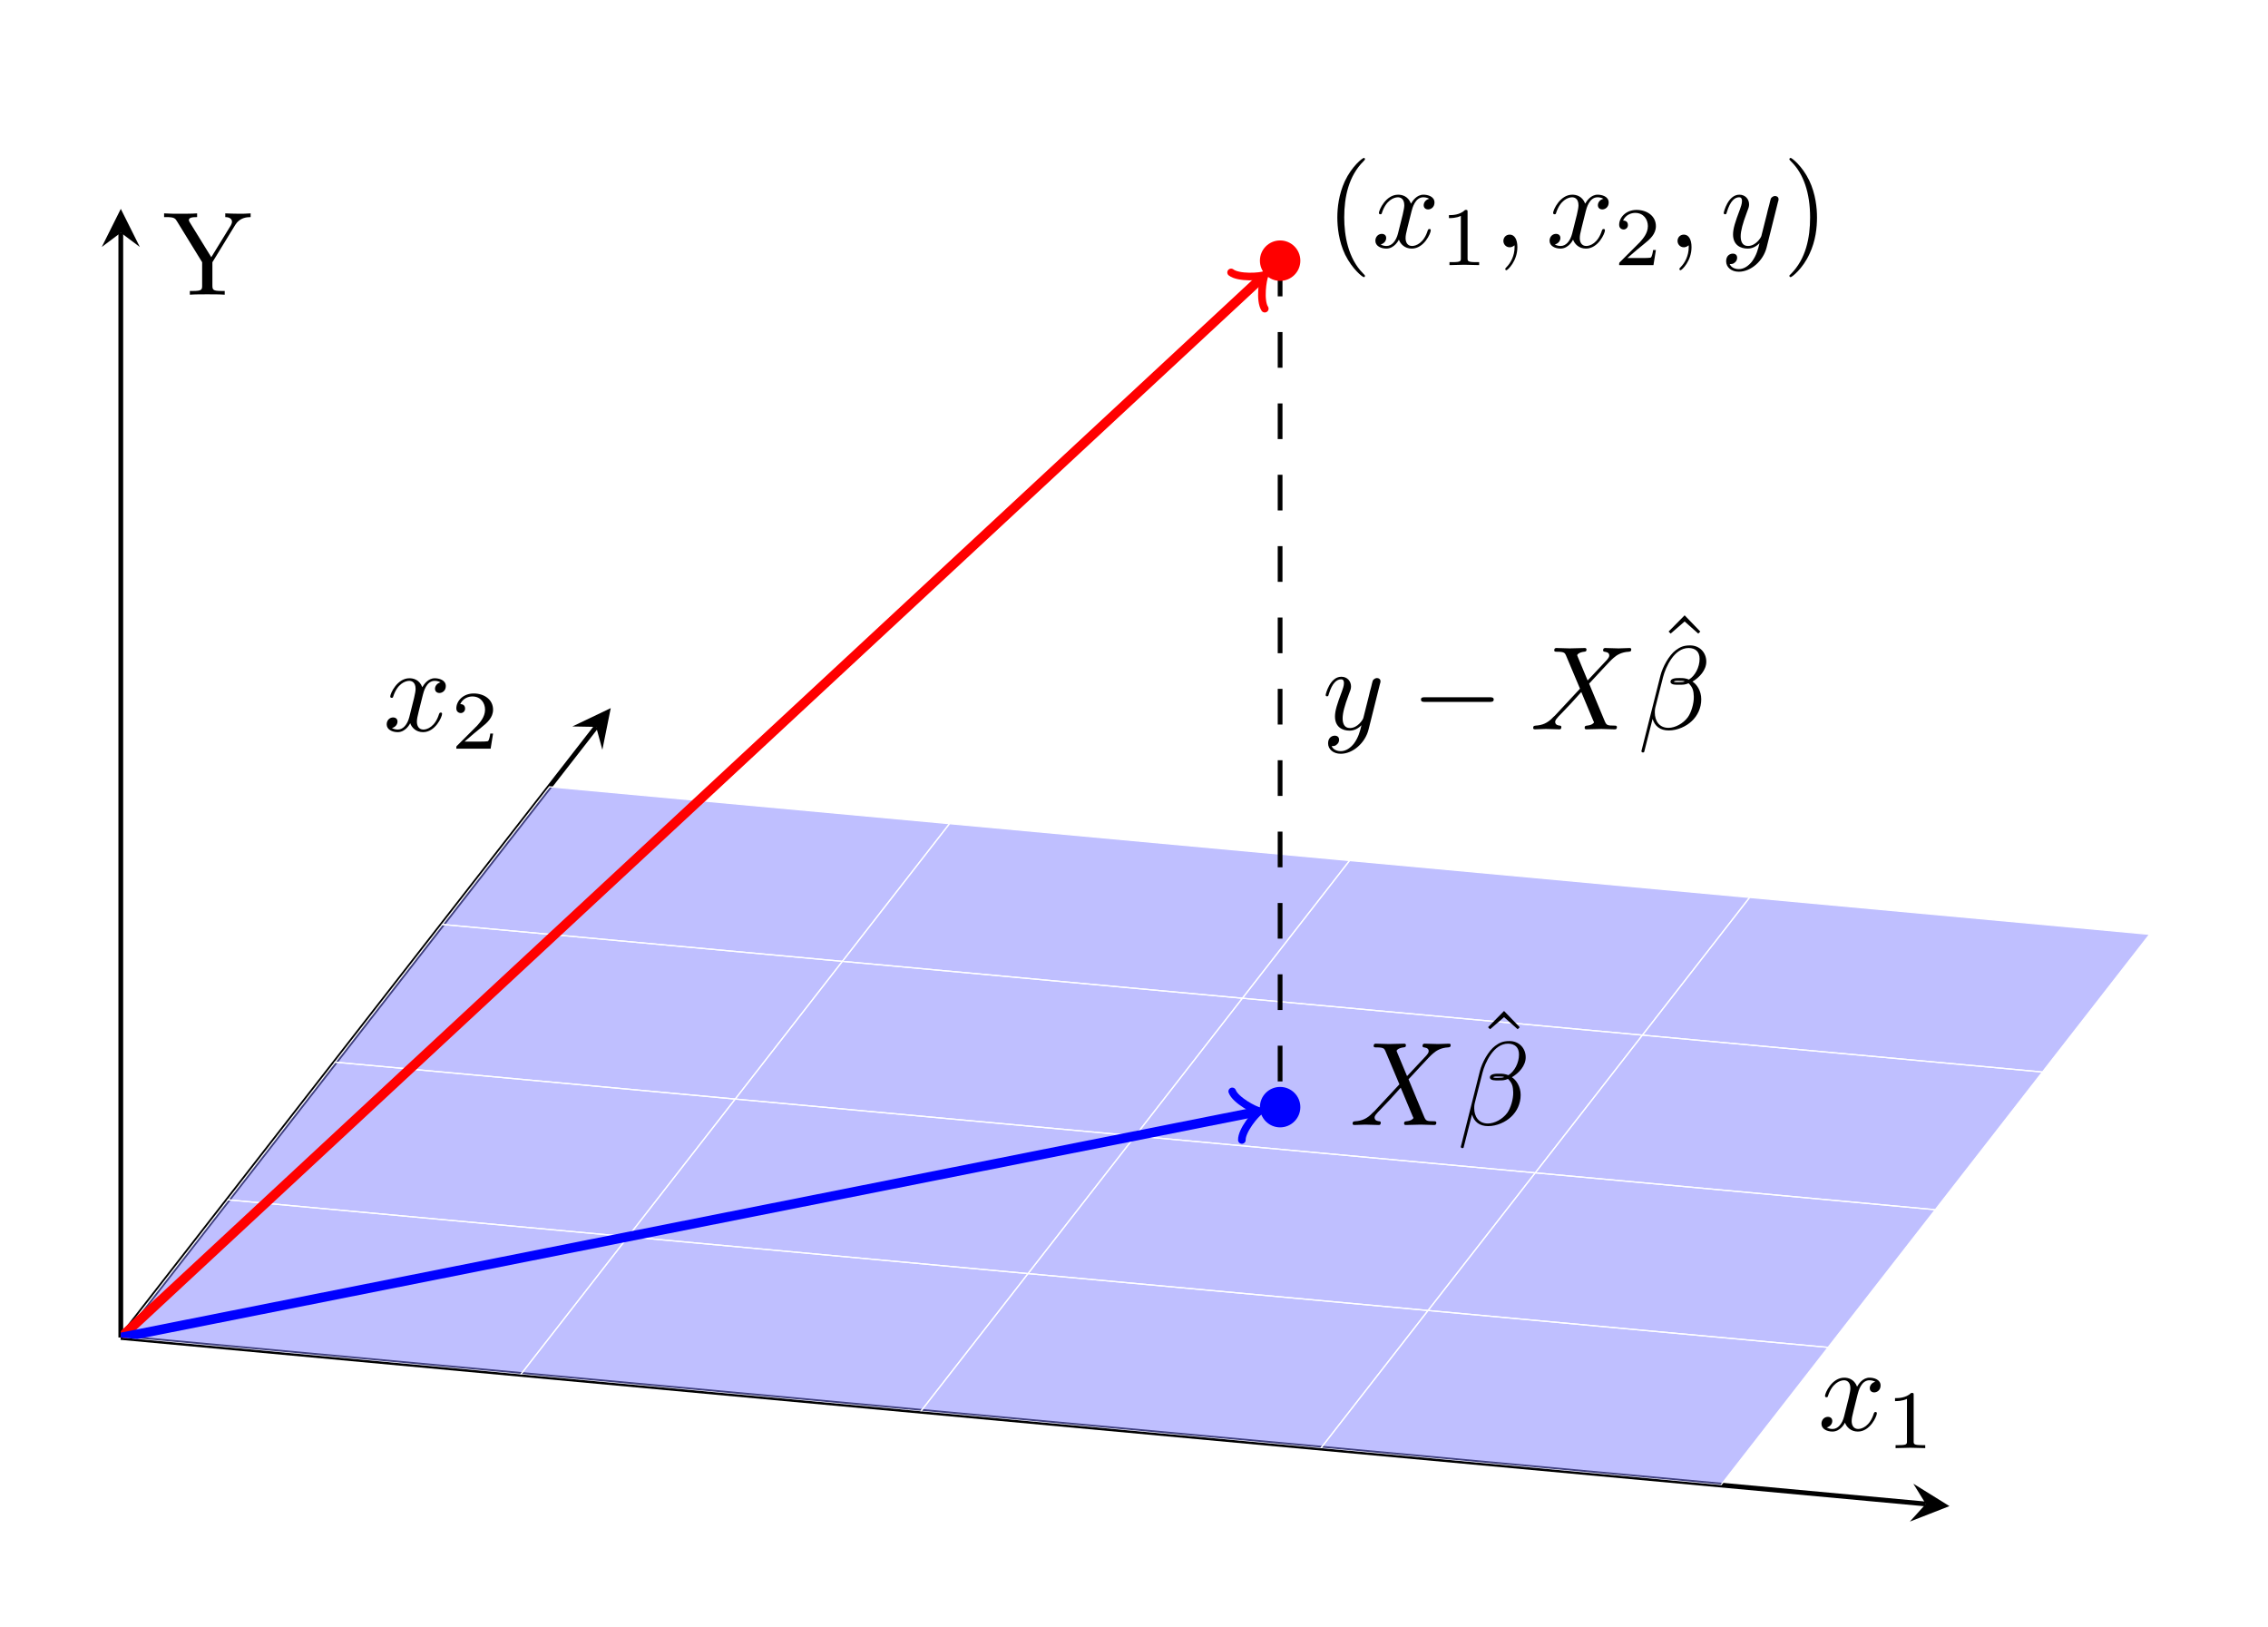
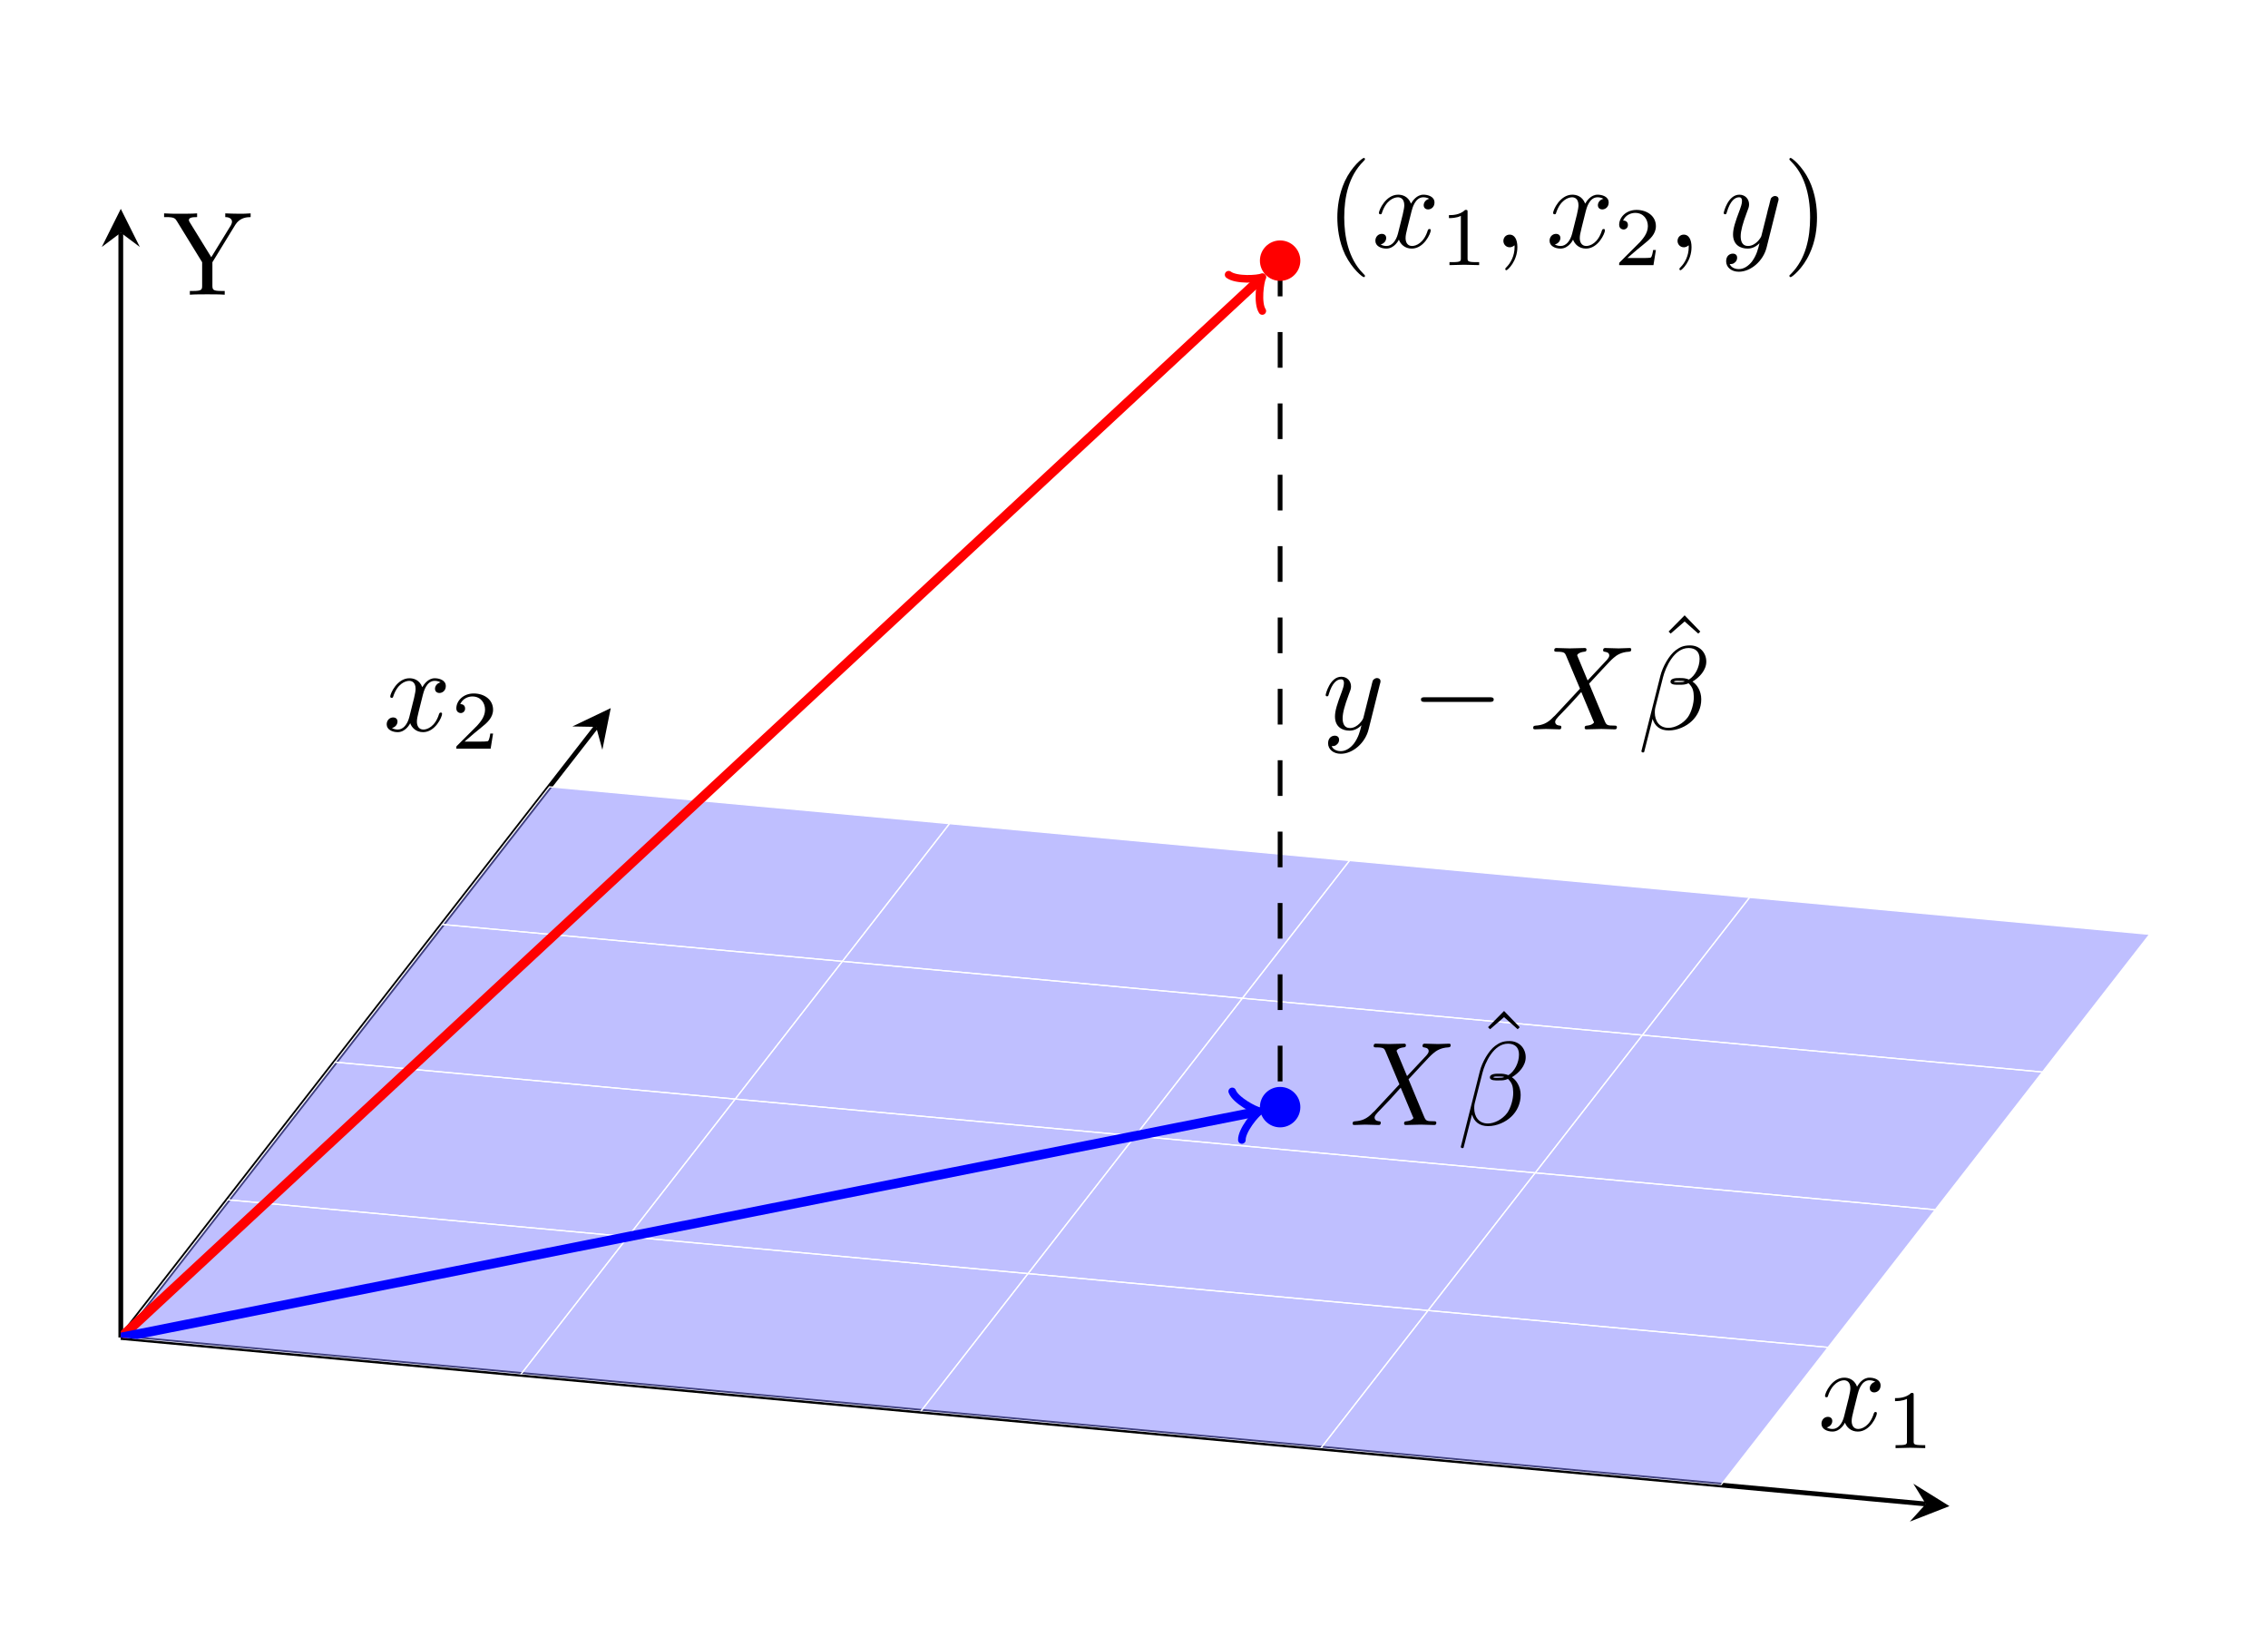
<svg xmlns="http://www.w3.org/2000/svg" xmlns:xlink="http://www.w3.org/1999/xlink" width="190.025pt" height="136.282pt" viewBox="0 0 190.025 136.282" version="1.1">
  <defs>
    <g>
      <symbol overflow="visible" id="glyph0-0">
        <path style="stroke:none;" d="" />
      </symbol>
      <symbol overflow="visible" id="glyph0-1">
        <path style="stroke:none;" d="M 4.844 -3.797 C 4.891 -3.938 4.891 -3.953 4.891 -4.031 C 4.891 -4.203 4.75 -4.297 4.594 -4.297 C 4.5 -4.297 4.344 -4.234 4.25 -4.094 C 4.234 -4.031 4.141 -3.734 4.109 -3.547 C 4.031 -3.297 3.969 -3.016 3.906 -2.75 L 3.453 -0.953 C 3.422 -0.812 2.984 -0.109 2.328 -0.109 C 1.828 -0.109 1.719 -0.547 1.719 -0.922 C 1.719 -1.375 1.891 -2 2.219 -2.875 C 2.375 -3.281 2.422 -3.391 2.422 -3.594 C 2.422 -4.031 2.109 -4.406 1.609 -4.406 C 0.656 -4.406 0.297 -2.953 0.297 -2.875 C 0.297 -2.766 0.391 -2.766 0.406 -2.766 C 0.516 -2.766 0.516 -2.797 0.562 -2.953 C 0.844 -3.891 1.234 -4.188 1.578 -4.188 C 1.656 -4.188 1.828 -4.188 1.828 -3.875 C 1.828 -3.625 1.719 -3.359 1.656 -3.172 C 1.25 -2.109 1.078 -1.547 1.078 -1.078 C 1.078 -0.188 1.703 0.109 2.297 0.109 C 2.688 0.109 3.016 -0.062 3.297 -0.344 C 3.172 0.172 3.047 0.672 2.656 1.203 C 2.391 1.531 2.016 1.828 1.562 1.828 C 1.422 1.828 0.969 1.797 0.797 1.406 C 0.953 1.406 1.094 1.406 1.219 1.281 C 1.328 1.203 1.422 1.062 1.422 0.875 C 1.422 0.562 1.156 0.531 1.062 0.531 C 0.828 0.531 0.5 0.688 0.5 1.172 C 0.5 1.672 0.938 2.047 1.562 2.047 C 2.578 2.047 3.609 1.141 3.891 0.016 Z M 4.844 -3.797 " />
      </symbol>
      <symbol overflow="visible" id="glyph0-2">
        <path style="stroke:none;" d="M 4.828 -4.094 L 4 -6.078 C 3.969 -6.156 3.953 -6.203 3.953 -6.203 C 3.953 -6.266 4.109 -6.453 4.531 -6.5 C 4.641 -6.516 4.734 -6.516 4.734 -6.688 C 4.734 -6.812 4.609 -6.812 4.578 -6.812 C 4.172 -6.812 3.75 -6.781 3.328 -6.781 C 3.078 -6.781 2.469 -6.812 2.219 -6.812 C 2.156 -6.812 2.031 -6.812 2.031 -6.609 C 2.031 -6.5 2.141 -6.5 2.266 -6.5 C 2.859 -6.5 2.922 -6.406 3.016 -6.188 L 4.188 -3.406 L 2.078 -1.141 L 1.953 -1.031 C 1.469 -0.5 1 -0.344 0.484 -0.312 C 0.359 -0.297 0.266 -0.297 0.266 -0.109 C 0.266 -0.094 0.266 0 0.406 0 C 0.703 0 1.031 -0.031 1.328 -0.031 C 1.703 -0.031 2.094 0 2.453 0 C 2.516 0 2.625 0 2.625 -0.203 C 2.625 -0.297 2.531 -0.312 2.516 -0.312 C 2.422 -0.312 2.109 -0.344 2.109 -0.625 C 2.109 -0.781 2.266 -0.938 2.375 -1.062 L 3.406 -2.141 L 4.297 -3.125 L 5.297 -0.734 C 5.344 -0.625 5.359 -0.625 5.359 -0.594 C 5.359 -0.516 5.156 -0.344 4.781 -0.312 C 4.672 -0.297 4.578 -0.297 4.578 -0.125 C 4.578 0 4.688 0 4.719 0 C 5 0 5.703 -0.031 5.984 -0.031 C 6.234 -0.031 6.844 0 7.094 0 C 7.156 0 7.281 0 7.281 -0.188 C 7.281 -0.312 7.172 -0.312 7.094 -0.312 C 6.438 -0.312 6.406 -0.344 6.234 -0.75 C 5.859 -1.672 5.188 -3.234 4.953 -3.828 C 5.625 -4.531 6.672 -5.719 7 -5.984 C 7.281 -6.234 7.672 -6.469 8.266 -6.5 C 8.391 -6.516 8.484 -6.516 8.484 -6.703 C 8.484 -6.703 8.484 -6.812 8.359 -6.812 C 8.062 -6.812 7.719 -6.781 7.422 -6.781 C 7.047 -6.781 6.672 -6.812 6.312 -6.812 C 6.25 -6.812 6.125 -6.812 6.125 -6.609 C 6.125 -6.547 6.172 -6.516 6.234 -6.5 C 6.328 -6.484 6.641 -6.469 6.641 -6.188 C 6.641 -6.047 6.531 -5.922 6.453 -5.828 Z M 4.828 -4.094 " />
      </symbol>
      <symbol overflow="visible" id="glyph0-3">
        <path style="stroke:none;" d="M 5.734 -5.672 C 5.734 -6.422 5.188 -7.031 4.375 -7.031 C 3.797 -7.031 3.516 -6.875 3.172 -6.625 C 2.625 -6.219 2.078 -5.25 1.891 -4.5 L 0.297 1.828 C 0.297 1.875 0.344 1.938 0.422 1.938 C 0.5 1.938 0.531 1.906 0.531 1.891 L 1.234 -0.875 C 1.422 -0.266 1.859 0.094 2.594 0.094 C 3.312 0.094 4.062 -0.25 4.516 -0.688 C 5 -1.141 5.312 -1.781 5.312 -2.516 C 5.312 -3.234 4.938 -3.766 4.578 -4 C 5.156 -4.344 5.734 -4.953 5.734 -5.672 Z M 3.938 -4.016 C 3.812 -3.969 3.703 -3.953 3.453 -3.953 C 3.312 -3.953 3.125 -3.938 3.016 -3.984 C 3.047 -4.094 3.406 -4.062 3.516 -4.062 C 3.719 -4.062 3.812 -4.062 3.938 -4.016 Z M 5.172 -5.906 C 5.172 -5.203 4.797 -4.484 4.281 -4.172 C 4 -4.281 3.812 -4.297 3.516 -4.297 C 3.297 -4.297 2.734 -4.312 2.734 -3.984 C 2.734 -3.703 3.25 -3.734 3.422 -3.734 C 3.797 -3.734 3.953 -3.734 4.25 -3.859 C 4.625 -3.5 4.672 -3.188 4.688 -2.734 C 4.703 -2.156 4.469 -1.406 4.188 -1.016 C 3.797 -0.484 3.125 -0.125 2.562 -0.125 C 1.797 -0.125 1.422 -0.703 1.422 -1.406 C 1.422 -1.5 1.422 -1.656 1.469 -1.844 L 2.109 -4.359 C 2.328 -5.219 3.047 -6.812 4.25 -6.812 C 4.828 -6.812 5.172 -6.5 5.172 -5.906 Z M 5.172 -5.906 " />
      </symbol>
      <symbol overflow="visible" id="glyph0-4">
        <path style="stroke:none;" d="M 3.328 -3.016 C 3.391 -3.266 3.625 -4.188 4.312 -4.188 C 4.359 -4.188 4.609 -4.188 4.812 -4.062 C 4.531 -4 4.344 -3.766 4.344 -3.516 C 4.344 -3.359 4.453 -3.172 4.719 -3.172 C 4.938 -3.172 5.25 -3.344 5.25 -3.75 C 5.25 -4.266 4.672 -4.406 4.328 -4.406 C 3.75 -4.406 3.406 -3.875 3.281 -3.656 C 3.031 -4.312 2.5 -4.406 2.203 -4.406 C 1.172 -4.406 0.594 -3.125 0.594 -2.875 C 0.594 -2.766 0.703 -2.766 0.719 -2.766 C 0.797 -2.766 0.828 -2.797 0.844 -2.875 C 1.188 -3.938 1.844 -4.188 2.188 -4.188 C 2.375 -4.188 2.719 -4.094 2.719 -3.516 C 2.719 -3.203 2.547 -2.547 2.188 -1.141 C 2.031 -0.531 1.672 -0.109 1.234 -0.109 C 1.172 -0.109 0.953 -0.109 0.734 -0.234 C 0.984 -0.297 1.203 -0.5 1.203 -0.781 C 1.203 -1.047 0.984 -1.125 0.844 -1.125 C 0.531 -1.125 0.297 -0.875 0.297 -0.547 C 0.297 -0.094 0.781 0.109 1.219 0.109 C 1.891 0.109 2.25 -0.594 2.266 -0.641 C 2.391 -0.281 2.75 0.109 3.344 0.109 C 4.375 0.109 4.938 -1.172 4.938 -1.422 C 4.938 -1.531 4.859 -1.531 4.828 -1.531 C 4.734 -1.531 4.719 -1.484 4.688 -1.422 C 4.359 -0.344 3.688 -0.109 3.375 -0.109 C 2.984 -0.109 2.828 -0.422 2.828 -0.766 C 2.828 -0.984 2.875 -1.203 2.984 -1.641 Z M 3.328 -3.016 " />
      </symbol>
      <symbol overflow="visible" id="glyph0-5">
        <path style="stroke:none;" d="M 2.031 -0.016 C 2.031 -0.672 1.781 -1.062 1.391 -1.062 C 1.062 -1.062 0.859 -0.812 0.859 -0.531 C 0.859 -0.266 1.062 0 1.391 0 C 1.5 0 1.641 -0.047 1.734 -0.125 C 1.766 -0.156 1.781 -0.156 1.781 -0.156 C 1.797 -0.156 1.797 -0.156 1.797 -0.016 C 1.797 0.734 1.453 1.328 1.125 1.656 C 1.016 1.766 1.016 1.781 1.016 1.812 C 1.016 1.891 1.062 1.922 1.109 1.922 C 1.219 1.922 2.031 1.156 2.031 -0.016 Z M 2.031 -0.016 " />
      </symbol>
      <symbol overflow="visible" id="glyph1-0">
        <path style="stroke:none;" d="" />
      </symbol>
      <symbol overflow="visible" id="glyph1-1">
        <path style="stroke:none;" d="M 6.562 -2.297 C 6.734 -2.297 6.922 -2.297 6.922 -2.5 C 6.922 -2.688 6.734 -2.688 6.562 -2.688 L 1.172 -2.688 C 1 -2.688 0.828 -2.688 0.828 -2.5 C 0.828 -2.297 1 -2.297 1.172 -2.297 Z M 6.562 -2.297 " />
      </symbol>
      <symbol overflow="visible" id="glyph2-0">
        <path style="stroke:none;" d="" />
      </symbol>
      <symbol overflow="visible" id="glyph2-1">
        <path style="stroke:none;" d="M 2.5 -6.922 L 1.156 -5.562 L 1.328 -5.391 L 2.5 -6.406 L 3.641 -5.391 L 3.812 -5.562 Z M 2.5 -6.922 " />
      </symbol>
      <symbol overflow="visible" id="glyph2-2">
        <path style="stroke:none;" d="M 3.297 2.391 C 3.297 2.359 3.297 2.344 3.125 2.172 C 1.891 0.922 1.562 -0.969 1.562 -2.5 C 1.562 -4.234 1.938 -5.969 3.172 -7.203 C 3.297 -7.328 3.297 -7.344 3.297 -7.375 C 3.297 -7.453 3.266 -7.484 3.203 -7.484 C 3.094 -7.484 2.203 -6.797 1.609 -5.531 C 1.109 -4.438 0.984 -3.328 0.984 -2.5 C 0.984 -1.719 1.094 -0.516 1.641 0.625 C 2.25 1.844 3.094 2.5 3.203 2.5 C 3.266 2.5 3.297 2.469 3.297 2.391 Z M 3.297 2.391 " />
      </symbol>
      <symbol overflow="visible" id="glyph2-3">
        <path style="stroke:none;" d="M 2.875 -2.5 C 2.875 -3.266 2.766 -4.469 2.219 -5.609 C 1.625 -6.828 0.766 -7.484 0.672 -7.484 C 0.609 -7.484 0.562 -7.438 0.562 -7.375 C 0.562 -7.344 0.562 -7.328 0.75 -7.141 C 1.734 -6.156 2.297 -4.578 2.297 -2.5 C 2.297 -0.781 1.938 0.969 0.703 2.219 C 0.562 2.344 0.562 2.359 0.562 2.391 C 0.562 2.453 0.609 2.5 0.672 2.5 C 0.766 2.5 1.672 1.812 2.25 0.547 C 2.766 -0.547 2.875 -1.656 2.875 -2.5 Z M 2.875 -2.5 " />
      </symbol>
      <symbol overflow="visible" id="glyph2-4">
        <path style="stroke:none;" d="M 6.078 -5.859 C 6.453 -6.453 7.031 -6.5 7.359 -6.5 L 7.359 -6.812 C 7.047 -6.781 6.656 -6.781 6.375 -6.781 C 6.078 -6.781 5.5 -6.797 5.234 -6.812 L 5.234 -6.5 C 5.641 -6.5 5.797 -6.312 5.797 -6.109 C 5.797 -6 5.734 -5.875 5.703 -5.812 L 4.062 -3.141 L 2.25 -6.078 C 2.188 -6.188 2.188 -6.203 2.188 -6.25 C 2.188 -6.453 2.438 -6.5 2.875 -6.5 L 2.875 -6.812 C 2.516 -6.781 1.797 -6.781 1.406 -6.781 C 0.984 -6.781 0.531 -6.781 0.109 -6.812 L 0.109 -6.5 L 0.297 -6.5 C 0.969 -6.5 1.047 -6.391 1.203 -6.125 L 3.297 -2.719 L 3.297 -0.781 C 3.297 -0.422 3.281 -0.312 2.516 -0.312 L 2.266 -0.312 L 2.266 0 C 2.625 -0.031 3.344 -0.031 3.734 -0.031 C 4.109 -0.031 4.828 -0.031 5.188 0 L 5.188 -0.312 L 4.953 -0.312 C 4.188 -0.312 4.156 -0.406 4.156 -0.797 L 4.156 -2.719 Z M 6.078 -5.859 " />
      </symbol>
      <symbol overflow="visible" id="glyph3-0">
        <path style="stroke:none;" d="" />
      </symbol>
      <symbol overflow="visible" id="glyph3-1">
        <path style="stroke:none;" d="M 2.328 -4.438 C 2.328 -4.625 2.328 -4.625 2.125 -4.625 C 1.672 -4.188 1.047 -4.188 0.766 -4.188 L 0.766 -3.938 C 0.922 -3.938 1.391 -3.938 1.766 -4.125 L 1.766 -0.578 C 1.766 -0.344 1.766 -0.25 1.078 -0.25 L 0.812 -0.25 L 0.812 0 C 0.938 0 1.797 -0.031 2.047 -0.031 C 2.266 -0.031 3.141 0 3.297 0 L 3.297 -0.25 L 3.031 -0.25 C 2.328 -0.25 2.328 -0.344 2.328 -0.578 Z M 2.328 -4.438 " />
      </symbol>
      <symbol overflow="visible" id="glyph3-2">
        <path style="stroke:none;" d="M 3.516 -1.266 L 3.281 -1.266 C 3.266 -1.109 3.188 -0.703 3.094 -0.641 C 3.047 -0.594 2.516 -0.594 2.406 -0.594 L 1.125 -0.594 C 1.859 -1.234 2.109 -1.438 2.516 -1.766 C 3.031 -2.172 3.516 -2.609 3.516 -3.266 C 3.516 -4.109 2.781 -4.625 1.891 -4.625 C 1.031 -4.625 0.438 -4.016 0.438 -3.375 C 0.438 -3.031 0.734 -2.984 0.812 -2.984 C 0.969 -2.984 1.172 -3.109 1.172 -3.359 C 1.172 -3.484 1.125 -3.734 0.766 -3.734 C 0.984 -4.219 1.453 -4.375 1.781 -4.375 C 2.484 -4.375 2.844 -3.828 2.844 -3.266 C 2.844 -2.656 2.406 -2.188 2.188 -1.938 L 0.516 -0.266 C 0.438 -0.203 0.438 -0.188 0.438 0 L 3.312 0 Z M 3.516 -1.266 " />
      </symbol>
    </g>
    <clipPath id="clip1">
      <path d="M 10 65 L 181 65 L 181 125 L 10 125 Z M 10 65 " />
    </clipPath>
    <clipPath id="clip2">
      <path d="M 204.391 73.441 L 204.391 -21.098 L 51.172 -35.223 L 10.121 17.496 L 10.121 112.035 L 163.336 126.16 Z M 204.391 73.441 " />
    </clipPath>
    <clipPath id="clip3">
      <path d="M 35 64 L 81 64 L 81 82 L 35 82 Z M 35 64 " />
    </clipPath>
    <clipPath id="clip4">
      <path d="M 204.391 73.441 L 204.391 -21.098 L 51.172 -35.223 L 10.121 17.496 L 10.121 112.035 L 163.336 126.16 Z M 204.391 73.441 " />
    </clipPath>
    <clipPath id="clip5">
      <path d="M 69 67 L 115 67 L 115 86 L 69 86 Z M 69 67 " />
    </clipPath>
    <clipPath id="clip6">
      <path d="M 204.391 73.441 L 204.391 -21.098 L 51.172 -35.223 L 10.121 17.496 L 10.121 112.035 L 163.336 126.16 Z M 204.391 73.441 " />
    </clipPath>
    <clipPath id="clip7">
      <path d="M 102 70 L 148 70 L 148 89 L 102 89 Z M 102 70 " />
    </clipPath>
    <clipPath id="clip8">
      <path d="M 204.391 73.441 L 204.391 -21.098 L 51.172 -35.223 L 10.121 17.496 L 10.121 112.035 L 163.336 126.16 Z M 204.391 73.441 " />
    </clipPath>
    <clipPath id="clip9">
      <path d="M 136 73 L 182 73 L 182 92 L 136 92 Z M 136 73 " />
    </clipPath>
    <clipPath id="clip10">
      <path d="M 204.391 73.441 L 204.391 -21.098 L 51.172 -35.223 L 10.121 17.496 L 10.121 112.035 L 163.336 126.16 Z M 204.391 73.441 " />
    </clipPath>
    <clipPath id="clip11">
      <path d="M 26 76 L 72 76 L 72 94 L 26 94 Z M 26 76 " />
    </clipPath>
    <clipPath id="clip12">
      <path d="M 204.391 73.441 L 204.391 -21.098 L 51.172 -35.223 L 10.121 17.496 L 10.121 112.035 L 163.336 126.16 Z M 204.391 73.441 " />
    </clipPath>
    <clipPath id="clip13">
      <path d="M 60 79 L 106 79 L 106 97 L 60 97 Z M 60 79 " />
    </clipPath>
    <clipPath id="clip14">
      <path d="M 204.391 73.441 L 204.391 -21.098 L 51.172 -35.223 L 10.121 17.496 L 10.121 112.035 L 163.336 126.16 Z M 204.391 73.441 " />
    </clipPath>
    <clipPath id="clip15">
      <path d="M 93 82 L 140 82 L 140 100 L 93 100 Z M 93 82 " />
    </clipPath>
    <clipPath id="clip16">
      <path d="M 204.391 73.441 L 204.391 -21.098 L 51.172 -35.223 L 10.121 17.496 L 10.121 112.035 L 163.336 126.16 Z M 204.391 73.441 " />
    </clipPath>
    <clipPath id="clip17">
      <path d="M 127 85 L 173 85 L 173 103 L 127 103 Z M 127 85 " />
    </clipPath>
    <clipPath id="clip18">
      <path d="M 204.391 73.441 L 204.391 -21.098 L 51.172 -35.223 L 10.121 17.496 L 10.121 112.035 L 163.336 126.16 Z M 204.391 73.441 " />
    </clipPath>
    <clipPath id="clip19">
      <path d="M 17 87 L 64 87 L 64 106 L 17 106 Z M 17 87 " />
    </clipPath>
    <clipPath id="clip20">
      <path d="M 204.391 73.441 L 204.391 -21.098 L 51.172 -35.223 L 10.121 17.496 L 10.121 112.035 L 163.336 126.16 Z M 204.391 73.441 " />
    </clipPath>
    <clipPath id="clip21">
      <path d="M 51 90 L 97 90 L 97 109 L 51 109 Z M 51 90 " />
    </clipPath>
    <clipPath id="clip22">
      <path d="M 204.391 73.441 L 204.391 -21.098 L 51.172 -35.223 L 10.121 17.496 L 10.121 112.035 L 163.336 126.16 Z M 204.391 73.441 " />
    </clipPath>
    <clipPath id="clip23">
      <path d="M 84 93 L 131 93 L 131 112 L 84 112 Z M 84 93 " />
    </clipPath>
    <clipPath id="clip24">
      <path d="M 204.391 73.441 L 204.391 -21.098 L 51.172 -35.223 L 10.121 17.496 L 10.121 112.035 L 163.336 126.16 Z M 204.391 73.441 " />
    </clipPath>
    <clipPath id="clip25">
      <path d="M 118 96 L 164 96 L 164 115 L 118 115 Z M 118 96 " />
    </clipPath>
    <clipPath id="clip26">
      <path d="M 204.391 73.441 L 204.391 -21.098 L 51.172 -35.223 L 10.121 17.496 L 10.121 112.035 L 163.336 126.16 Z M 204.391 73.441 " />
    </clipPath>
    <clipPath id="clip27">
      <path d="M 10 99 L 55 99 L 55 117 L 10 117 Z M 10 99 " />
    </clipPath>
    <clipPath id="clip28">
      <path d="M 204.391 73.441 L 204.391 -21.098 L 51.172 -35.223 L 10.121 17.496 L 10.121 112.035 L 163.336 126.16 Z M 204.391 73.441 " />
    </clipPath>
    <clipPath id="clip29">
      <path d="M 42 102 L 88 102 L 88 120 L 42 120 Z M 42 102 " />
    </clipPath>
    <clipPath id="clip30">
      <path d="M 204.391 73.441 L 204.391 -21.098 L 51.172 -35.223 L 10.121 17.496 L 10.121 112.035 L 163.336 126.16 Z M 204.391 73.441 " />
    </clipPath>
    <clipPath id="clip31">
      <path d="M 75 105 L 122 105 L 122 123 L 75 123 Z M 75 105 " />
    </clipPath>
    <clipPath id="clip32">
      <path d="M 204.391 73.441 L 204.391 -21.098 L 51.172 -35.223 L 10.121 17.496 L 10.121 112.035 L 163.336 126.16 Z M 204.391 73.441 " />
    </clipPath>
    <clipPath id="clip33">
      <path d="M 109 108 L 155 108 L 155 126 L 109 126 Z M 109 108 " />
    </clipPath>
    <clipPath id="clip34">
      <path d="M 204.391 73.441 L 204.391 -21.098 L 51.172 -35.223 L 10.121 17.496 L 10.121 112.035 L 163.336 126.16 Z M 204.391 73.441 " />
    </clipPath>
    <clipPath id="clip35">
      <path d="M 10 12 L 117 12 L 117 124 L 10 124 Z M 10 12 " />
    </clipPath>
    <clipPath id="clip36">
      <path d="M 204.391 73.441 L 204.391 -21.098 L 51.172 -35.223 L 10.121 17.496 L 10.121 112.035 L 163.336 126.16 Z M 204.391 73.441 " />
    </clipPath>
    <clipPath id="clip37">
      <path d="M 102 22 L 107 22 L 107 27 L 102 27 Z M 102 22 " />
    </clipPath>
    <clipPath id="clip38">
      <path d="M 204.391 73.441 L 204.391 -21.098 L 51.172 -35.223 L 10.121 17.496 L 10.121 112.035 L 163.336 126.16 Z M 204.391 73.441 " />
    </clipPath>
    <clipPath id="clip39">
      <path d="M 10 81 L 117 81 L 117 124 L 10 124 Z M 10 81 " />
    </clipPath>
    <clipPath id="clip40">
      <path d="M 204.391 73.441 L 204.391 -21.098 L 51.172 -35.223 L 10.121 17.496 L 10.121 112.035 L 163.336 126.16 Z M 204.391 73.441 " />
    </clipPath>
    <clipPath id="clip41">
      <path d="M 102 91 L 106 91 L 106 96 L 102 96 Z M 102 91 " />
    </clipPath>
    <clipPath id="clip42">
      <path d="M 204.391 73.441 L 204.391 -21.098 L 51.172 -35.223 L 10.121 17.496 L 10.121 112.035 L 163.336 126.16 Z M 204.391 73.441 " />
    </clipPath>
    <clipPath id="clip43">
      <path d="M 107 21 L 108 21 L 108 93 L 107 93 Z M 107 21 " />
    </clipPath>
    <clipPath id="clip44">
      <path d="M 204.391 73.441 L 204.391 -21.098 L 51.172 -35.223 L 10.121 17.496 L 10.121 112.035 L 163.336 126.16 Z M 204.391 73.441 " />
    </clipPath>
    <clipPath id="clip45">
      <path d="M 111 56 L 116 56 L 116 64 L 111 64 Z M 111 56 " />
    </clipPath>
    <clipPath id="clip46">
      <path d="M 204.391 73.441 L 204.391 -21.098 L 51.172 -35.223 L 10.121 17.496 L 10.121 112.035 L 163.336 126.16 Z M 204.391 73.441 " />
    </clipPath>
    <clipPath id="clip47">
      <path d="M 119 58 L 126 58 L 126 59 L 119 59 Z M 119 58 " />
    </clipPath>
    <clipPath id="clip48">
      <path d="M 204.391 73.441 L 204.391 -21.098 L 51.172 -35.223 L 10.121 17.496 L 10.121 112.035 L 163.336 126.16 Z M 204.391 73.441 " />
    </clipPath>
    <clipPath id="clip49">
      <path d="M 128 54 L 137 54 L 137 62 L 128 62 Z M 128 54 " />
    </clipPath>
    <clipPath id="clip50">
      <path d="M 204.391 73.441 L 204.391 -21.098 L 51.172 -35.223 L 10.121 17.496 L 10.121 112.035 L 163.336 126.16 Z M 204.391 73.441 " />
    </clipPath>
    <clipPath id="clip51">
      <path d="M 139 51 L 143 51 L 143 54 L 139 54 Z M 139 51 " />
    </clipPath>
    <clipPath id="clip52">
      <path d="M 204.391 73.441 L 204.391 -21.098 L 51.172 -35.223 L 10.121 17.496 L 10.121 112.035 L 163.336 126.16 Z M 204.391 73.441 " />
    </clipPath>
    <clipPath id="clip53">
      <path d="M 137 54 L 143 54 L 143 64 L 137 64 Z M 137 54 " />
    </clipPath>
    <clipPath id="clip54">
      <path d="M 204.391 73.441 L 204.391 -21.098 L 51.172 -35.223 L 10.121 17.496 L 10.121 112.035 L 163.336 126.16 Z M 204.391 73.441 " />
    </clipPath>
    <clipPath id="clip55">
      <path d="M 113 87 L 122 87 L 122 95 L 113 95 Z M 113 87 " />
    </clipPath>
    <clipPath id="clip56">
      <path d="M 204.391 73.441 L 204.391 -21.098 L 51.172 -35.223 L 10.121 17.496 L 10.121 112.035 L 163.336 126.16 Z M 204.391 73.441 " />
    </clipPath>
    <clipPath id="clip57">
      <path d="M 124 84 L 128 84 L 128 87 L 124 87 Z M 124 84 " />
    </clipPath>
    <clipPath id="clip58">
      <path d="M 204.391 73.441 L 204.391 -21.098 L 51.172 -35.223 L 10.121 17.496 L 10.121 112.035 L 163.336 126.16 Z M 204.391 73.441 " />
    </clipPath>
    <clipPath id="clip59">
      <path d="M 122 87 L 128 87 L 128 97 L 122 97 Z M 122 87 " />
    </clipPath>
    <clipPath id="clip60">
      <path d="M 204.391 73.441 L 204.391 -21.098 L 51.172 -35.223 L 10.121 17.496 L 10.121 112.035 L 163.336 126.16 Z M 204.391 73.441 " />
    </clipPath>
    <clipPath id="clip61">
      <path d="M 112 13 L 115 13 L 115 24 L 112 24 Z M 112 13 " />
    </clipPath>
    <clipPath id="clip62">
      <path d="M 204.391 73.441 L 204.391 -21.098 L 51.172 -35.223 L 10.121 17.496 L 10.121 112.035 L 163.336 126.16 Z M 204.391 73.441 " />
    </clipPath>
    <clipPath id="clip63">
      <path d="M 115 16 L 121 16 L 121 21 L 115 21 Z M 115 16 " />
    </clipPath>
    <clipPath id="clip64">
      <path d="M 204.391 73.441 L 204.391 -21.098 L 51.172 -35.223 L 10.121 17.496 L 10.121 112.035 L 163.336 126.16 Z M 204.391 73.441 " />
    </clipPath>
    <clipPath id="clip65">
      <path d="M 121 17 L 124 17 L 124 23 L 121 23 Z M 121 17 " />
    </clipPath>
    <clipPath id="clip66">
      <path d="M 204.391 73.441 L 204.391 -21.098 L 51.172 -35.223 L 10.121 17.496 L 10.121 112.035 L 163.336 126.16 Z M 204.391 73.441 " />
    </clipPath>
    <clipPath id="clip67">
      <path d="M 125 19 L 128 19 L 128 23 L 125 23 Z M 125 19 " />
    </clipPath>
    <clipPath id="clip68">
      <path d="M 204.391 73.441 L 204.391 -21.098 L 51.172 -35.223 L 10.121 17.496 L 10.121 112.035 L 163.336 126.16 Z M 204.391 73.441 " />
    </clipPath>
    <clipPath id="clip69">
      <path d="M 129 16 L 135 16 L 135 21 L 129 21 Z M 129 16 " />
    </clipPath>
    <clipPath id="clip70">
      <path d="M 204.391 73.441 L 204.391 -21.098 L 51.172 -35.223 L 10.121 17.496 L 10.121 112.035 L 163.336 126.16 Z M 204.391 73.441 " />
    </clipPath>
    <clipPath id="clip71">
      <path d="M 135 17 L 139 17 L 139 23 L 135 23 Z M 135 17 " />
    </clipPath>
    <clipPath id="clip72">
      <path d="M 204.391 73.441 L 204.391 -21.098 L 51.172 -35.223 L 10.121 17.496 L 10.121 112.035 L 163.336 126.16 Z M 204.391 73.441 " />
    </clipPath>
    <clipPath id="clip73">
      <path d="M 140 19 L 142 19 L 142 23 L 140 23 Z M 140 19 " />
    </clipPath>
    <clipPath id="clip74">
      <path d="M 204.391 73.441 L 204.391 -21.098 L 51.172 -35.223 L 10.121 17.496 L 10.121 112.035 L 163.336 126.16 Z M 204.391 73.441 " />
    </clipPath>
    <clipPath id="clip75">
      <path d="M 144 16 L 150 16 L 150 23 L 144 23 Z M 144 16 " />
    </clipPath>
    <clipPath id="clip76">
      <path d="M 204.391 73.441 L 204.391 -21.098 L 51.172 -35.223 L 10.121 17.496 L 10.121 112.035 L 163.336 126.16 Z M 204.391 73.441 " />
    </clipPath>
    <clipPath id="clip77">
      <path d="M 149 13 L 153 13 L 153 24 L 149 24 Z M 149 13 " />
    </clipPath>
    <clipPath id="clip78">
      <path d="M 204.391 73.441 L 204.391 -21.098 L 51.172 -35.223 L 10.121 17.496 L 10.121 112.035 L 163.336 126.16 Z M 204.391 73.441 " />
    </clipPath>
  </defs>
  <g id="surface1">
    <path style="fill:none;stroke-width:0.399;stroke-linecap:butt;stroke-linejoin:miter;stroke:rgb(0%,0%,0%);stroke-opacity:1;stroke-miterlimit:10;" d="M 0.001 0.001 L 151.235 -13.944 " transform="matrix(1,0,0,-1,10.12,112.036)" />
    <path style=" stroke:none;fill-rule:nonzero;fill:rgb(0%,0%,0%);fill-opacity:1;" d="M 163.336 126.16 L 160.309 124.281 L 161.355 125.98 L 160.016 127.457 " />
    <path style="fill:none;stroke-width:0.399;stroke-linecap:butt;stroke-linejoin:miter;stroke:rgb(0%,0%,0%);stroke-opacity:1;stroke-miterlimit:10;" d="M 0.001 0.001 L 39.829 51.149 " transform="matrix(1,0,0,-1,10.12,112.036)" />
    <path style=" stroke:none;fill-rule:nonzero;fill:rgb(0%,0%,0%);fill-opacity:1;" d="M 51.172 59.316 L 47.957 60.852 L 49.949 60.887 L 50.469 62.809 " />
    <path style="fill:none;stroke-width:0.399;stroke-linecap:butt;stroke-linejoin:miter;stroke:rgb(0%,0%,0%);stroke-opacity:1;stroke-miterlimit:10;" d="M 0.001 0.001 L 0.001 92.544 " transform="matrix(1,0,0,-1,10.12,112.036)" />
    <path style=" stroke:none;fill-rule:nonzero;fill:rgb(0%,0%,0%);fill-opacity:1;" d="M 10.121 17.496 L 8.527 20.688 L 10.121 19.492 L 11.715 20.688 " />
    <g clip-path="url(#clip1)" clip-rule="nonzero">
      <g clip-path="url(#clip2)" clip-rule="nonzero">
        <path style=" stroke:none;fill-rule:nonzero;fill:rgb(50%,50%,100%);fill-opacity:0.5;" d="M 10.121 112.035 L 144.184 124.395 L 180.105 78.266 L 46.039 65.906 Z M 10.121 112.035 " />
      </g>
    </g>
    <g clip-path="url(#clip3)" clip-rule="nonzero">
      <g clip-path="url(#clip4)" clip-rule="nonzero">
        <path style="fill:none;stroke-width:0.1;stroke-linecap:butt;stroke-linejoin:miter;stroke:rgb(100%,100%,100%);stroke-opacity:1;stroke-miterlimit:10;" d="M 35.919 46.13 L 69.435 43.04 L 60.458 31.509 L 26.939 34.599 Z M 35.919 46.13 " transform="matrix(1,0,0,-1,10.12,112.036)" />
      </g>
    </g>
    <g clip-path="url(#clip5)" clip-rule="nonzero">
      <g clip-path="url(#clip6)" clip-rule="nonzero">
        <path style="fill:none;stroke-width:0.1;stroke-linecap:butt;stroke-linejoin:miter;stroke:rgb(100%,100%,100%);stroke-opacity:1;stroke-miterlimit:10;" d="M 69.435 43.04 L 102.954 39.95 L 93.974 28.419 L 60.458 31.509 Z M 69.435 43.04 " transform="matrix(1,0,0,-1,10.12,112.036)" />
      </g>
    </g>
    <g clip-path="url(#clip7)" clip-rule="nonzero">
      <g clip-path="url(#clip8)" clip-rule="nonzero">
        <path style="fill:none;stroke-width:0.1;stroke-linecap:butt;stroke-linejoin:miter;stroke:rgb(100%,100%,100%);stroke-opacity:1;stroke-miterlimit:10;" d="M 102.954 39.95 L 136.47 36.86 L 127.489 25.329 L 93.974 28.419 Z M 102.954 39.95 " transform="matrix(1,0,0,-1,10.12,112.036)" />
      </g>
    </g>
    <g clip-path="url(#clip9)" clip-rule="nonzero">
      <g clip-path="url(#clip10)" clip-rule="nonzero">
        <path style="fill:none;stroke-width:0.1;stroke-linecap:butt;stroke-linejoin:miter;stroke:rgb(100%,100%,100%);stroke-opacity:1;stroke-miterlimit:10;" d="M 136.47 36.86 L 169.985 33.77 L 161.005 22.239 L 127.489 25.329 Z M 136.47 36.86 " transform="matrix(1,0,0,-1,10.12,112.036)" />
      </g>
    </g>
    <g clip-path="url(#clip11)" clip-rule="nonzero">
      <g clip-path="url(#clip12)" clip-rule="nonzero">
        <path style="fill:none;stroke-width:0.1;stroke-linecap:butt;stroke-linejoin:miter;stroke:rgb(100%,100%,100%);stroke-opacity:1;stroke-miterlimit:10;" d="M 26.939 34.599 L 60.458 31.509 L 51.478 19.974 L 17.958 23.063 Z M 26.939 34.599 " transform="matrix(1,0,0,-1,10.12,112.036)" />
      </g>
    </g>
    <g clip-path="url(#clip13)" clip-rule="nonzero">
      <g clip-path="url(#clip14)" clip-rule="nonzero">
        <path style="fill:none;stroke-width:0.1;stroke-linecap:butt;stroke-linejoin:miter;stroke:rgb(100%,100%,100%);stroke-opacity:1;stroke-miterlimit:10;" d="M 60.458 31.509 L 93.974 28.419 L 84.993 16.884 L 51.478 19.974 Z M 60.458 31.509 " transform="matrix(1,0,0,-1,10.12,112.036)" />
      </g>
    </g>
    <g clip-path="url(#clip15)" clip-rule="nonzero">
      <g clip-path="url(#clip16)" clip-rule="nonzero">
        <path style="fill:none;stroke-width:0.1;stroke-linecap:butt;stroke-linejoin:miter;stroke:rgb(100%,100%,100%);stroke-opacity:1;stroke-miterlimit:10;" d="M 93.974 28.419 L 127.489 25.329 L 118.509 13.794 L 84.993 16.884 Z M 93.974 28.419 " transform="matrix(1,0,0,-1,10.12,112.036)" />
      </g>
    </g>
    <g clip-path="url(#clip17)" clip-rule="nonzero">
      <g clip-path="url(#clip18)" clip-rule="nonzero">
        <path style="fill:none;stroke-width:0.1;stroke-linecap:butt;stroke-linejoin:miter;stroke:rgb(100%,100%,100%);stroke-opacity:1;stroke-miterlimit:10;" d="M 127.489 25.329 L 161.005 22.239 L 152.025 10.704 L 118.509 13.794 Z M 127.489 25.329 " transform="matrix(1,0,0,-1,10.12,112.036)" />
      </g>
    </g>
    <g clip-path="url(#clip19)" clip-rule="nonzero">
      <g clip-path="url(#clip20)" clip-rule="nonzero">
        <path style="fill:none;stroke-width:0.1;stroke-linecap:butt;stroke-linejoin:miter;stroke:rgb(100%,100%,100%);stroke-opacity:1;stroke-miterlimit:10;" d="M 17.958 23.063 L 51.478 19.974 L 42.497 8.442 L 8.982 11.532 Z M 17.958 23.063 " transform="matrix(1,0,0,-1,10.12,112.036)" />
      </g>
    </g>
    <g clip-path="url(#clip21)" clip-rule="nonzero">
      <g clip-path="url(#clip22)" clip-rule="nonzero">
        <path style="fill:none;stroke-width:0.1;stroke-linecap:butt;stroke-linejoin:miter;stroke:rgb(100%,100%,100%);stroke-opacity:1;stroke-miterlimit:10;" d="M 51.478 19.974 L 84.993 16.884 L 76.013 5.352 L 42.497 8.442 Z M 51.478 19.974 " transform="matrix(1,0,0,-1,10.12,112.036)" />
      </g>
    </g>
    <g clip-path="url(#clip23)" clip-rule="nonzero">
      <g clip-path="url(#clip24)" clip-rule="nonzero">
        <path style="fill:none;stroke-width:0.1;stroke-linecap:butt;stroke-linejoin:miter;stroke:rgb(100%,100%,100%);stroke-opacity:1;stroke-miterlimit:10;" d="M 84.993 16.884 L 118.509 13.794 L 109.528 2.263 L 76.013 5.352 Z M 84.993 16.884 " transform="matrix(1,0,0,-1,10.12,112.036)" />
      </g>
    </g>
    <g clip-path="url(#clip25)" clip-rule="nonzero">
      <g clip-path="url(#clip26)" clip-rule="nonzero">
        <path style="fill:none;stroke-width:0.1;stroke-linecap:butt;stroke-linejoin:miter;stroke:rgb(100%,100%,100%);stroke-opacity:1;stroke-miterlimit:10;" d="M 118.509 13.794 L 152.025 10.704 L 143.044 -0.827 L 109.528 2.263 Z M 118.509 13.794 " transform="matrix(1,0,0,-1,10.12,112.036)" />
      </g>
    </g>
    <g clip-path="url(#clip27)" clip-rule="nonzero">
      <g clip-path="url(#clip28)" clip-rule="nonzero">
        <path style="fill:none;stroke-width:0.1;stroke-linecap:butt;stroke-linejoin:miter;stroke:rgb(100%,100%,100%);stroke-opacity:1;stroke-miterlimit:10;" d="M 8.982 11.532 L 42.497 8.442 L 33.517 -3.089 L 0.001 0.001 Z M 8.982 11.532 " transform="matrix(1,0,0,-1,10.12,112.036)" />
      </g>
    </g>
    <g clip-path="url(#clip29)" clip-rule="nonzero">
      <g clip-path="url(#clip30)" clip-rule="nonzero">
        <path style="fill:none;stroke-width:0.1;stroke-linecap:butt;stroke-linejoin:miter;stroke:rgb(100%,100%,100%);stroke-opacity:1;stroke-miterlimit:10;" d="M 42.497 8.442 L 76.013 5.352 L 67.032 -6.179 L 33.517 -3.089 Z M 42.497 8.442 " transform="matrix(1,0,0,-1,10.12,112.036)" />
      </g>
    </g>
    <g clip-path="url(#clip31)" clip-rule="nonzero">
      <g clip-path="url(#clip32)" clip-rule="nonzero">
        <path style="fill:none;stroke-width:0.1;stroke-linecap:butt;stroke-linejoin:miter;stroke:rgb(100%,100%,100%);stroke-opacity:1;stroke-miterlimit:10;" d="M 76.013 5.352 L 109.528 2.263 L 100.548 -9.269 L 67.032 -6.179 Z M 76.013 5.352 " transform="matrix(1,0,0,-1,10.12,112.036)" />
      </g>
    </g>
    <g clip-path="url(#clip33)" clip-rule="nonzero">
      <g clip-path="url(#clip34)" clip-rule="nonzero">
        <path style="fill:none;stroke-width:0.1;stroke-linecap:butt;stroke-linejoin:miter;stroke:rgb(100%,100%,100%);stroke-opacity:1;stroke-miterlimit:10;" d="M 109.528 2.263 L 143.044 -0.827 L 134.064 -12.359 L 100.548 -9.269 Z M 109.528 2.263 " transform="matrix(1,0,0,-1,10.12,112.036)" />
      </g>
    </g>
    <g clip-path="url(#clip35)" clip-rule="nonzero">
      <g clip-path="url(#clip36)" clip-rule="nonzero">
-         <path style="fill:none;stroke-width:0.797;stroke-linecap:butt;stroke-linejoin:miter;stroke:rgb(100%,0%,0%);stroke-opacity:1;stroke-miterlimit:10;" d="M 0.001 0.001 L 95.579 88.755 " transform="matrix(1,0,0,-1,10.12,112.036)" />
+         <path style="fill:none;stroke-width:0.797;stroke-linecap:butt;stroke-linejoin:miter;stroke:rgb(100%,0%,0%);stroke-opacity:1;stroke-miterlimit:10;" d="M 0.001 0.001 L 95.368 88.563 " transform="matrix(1,0,0,-1,10.12,112.036)" />
      </g>
    </g>
    <g clip-path="url(#clip37)" clip-rule="nonzero">
      <g clip-path="url(#clip38)" clip-rule="nonzero">
-         <path style="fill:none;stroke-width:0.638;stroke-linecap:round;stroke-linejoin:round;stroke:rgb(100%,0%,0%);stroke-opacity:1;stroke-miterlimit:10;" d="M -1.555 2.072 C -1.424 1.295 -0.001 0.128 0.388 0.002 C 0 -0.129 -1.425 -1.295 -1.553 -2.071 " transform="matrix(0.73276,-0.68045,-0.68045,-0.73276,105.6977,23.28081)" />
+         <path style="fill:none;stroke-width:0.638;stroke-linecap:round;stroke-linejoin:round;stroke:rgb(100%,0%,0%);stroke-opacity:1;stroke-miterlimit:10;" d="M -1.553 2.073 C -1.422 1.295 0 0.129 0.387 -0 C -0.001 -0.131 -1.423 -1.295 -1.554 -2.073 " transform="matrix(0.73276,-0.68045,-0.68045,-0.73276,105.4899,23.4737)" />
      </g>
    </g>
    <g clip-path="url(#clip39)" clip-rule="nonzero">
      <g clip-path="url(#clip40)" clip-rule="nonzero">
        <path style="fill:none;stroke-width:0.797;stroke-linecap:butt;stroke-linejoin:miter;stroke:rgb(0%,0%,100%);stroke-opacity:1;stroke-miterlimit:10;" d="M 0.001 0.001 L 95.052 18.884 " transform="matrix(1,0,0,-1,10.12,112.036)" />
      </g>
    </g>
    <g clip-path="url(#clip41)" clip-rule="nonzero">
      <g clip-path="url(#clip42)" clip-rule="nonzero">
        <path style="fill:none;stroke-width:0.638;stroke-linecap:round;stroke-linejoin:round;stroke:rgb(0%,0%,100%);stroke-opacity:1;stroke-miterlimit:10;" d="M -1.554 2.073 C -1.426 1.295 -0.001 0.128 0.387 -0.001 C -0.001 -0.131 -1.423 -1.294 -1.554 -2.073 " transform="matrix(0.98079,-0.19484,-0.19484,-0.98079,105.1707,93.1526)" />
      </g>
    </g>
    <g clip-path="url(#clip43)" clip-rule="nonzero">
      <g clip-path="url(#clip44)" clip-rule="nonzero">
        <path style="fill:none;stroke-width:0.399;stroke-linecap:butt;stroke-linejoin:miter;stroke:rgb(0%,0%,0%);stroke-opacity:1;stroke-dasharray:2.989,2.989;stroke-miterlimit:10;" d="M 97.134 90.2 L 97.134 19.298 " transform="matrix(1,0,0,-1,10.12,112.036)" />
      </g>
    </g>
    <g clip-path="url(#clip45)" clip-rule="nonzero">
      <g clip-path="url(#clip46)" clip-rule="nonzero">
        <g style="fill:rgb(0%,0%,0%);fill-opacity:1;">
          <use xlink:href="#glyph0-1" x="110.774" y="61.093" />
        </g>
      </g>
    </g>
    <g clip-path="url(#clip47)" clip-rule="nonzero">
      <g clip-path="url(#clip48)" clip-rule="nonzero">
        <g style="fill:rgb(0%,0%,0%);fill-opacity:1;">
          <use xlink:href="#glyph1-1" x="118.229" y="61.093" />
        </g>
      </g>
    </g>
    <g clip-path="url(#clip49)" clip-rule="nonzero">
      <g clip-path="url(#clip50)" clip-rule="nonzero">
        <g style="fill:rgb(0%,0%,0%);fill-opacity:1;">
          <use xlink:href="#glyph0-2" x="128.192" y="61.093" />
        </g>
      </g>
    </g>
    <g clip-path="url(#clip51)" clip-rule="nonzero">
      <g clip-path="url(#clip52)" clip-rule="nonzero">
        <g style="fill:rgb(0%,0%,0%);fill-opacity:1;">
          <use xlink:href="#glyph2-1" x="138.648" y="58.464" />
        </g>
      </g>
    </g>
    <g clip-path="url(#clip53)" clip-rule="nonzero">
      <g clip-path="url(#clip54)" clip-rule="nonzero">
        <g style="fill:rgb(0%,0%,0%);fill-opacity:1;">
          <use xlink:href="#glyph0-3" x="137.228" y="61.093" />
        </g>
      </g>
    </g>
    <g clip-path="url(#clip55)" clip-rule="nonzero">
      <g clip-path="url(#clip56)" clip-rule="nonzero">
        <g style="fill:rgb(0%,0%,0%);fill-opacity:1;">
          <use xlink:href="#glyph0-2" x="113.062" y="94.235" />
        </g>
      </g>
    </g>
    <g clip-path="url(#clip57)" clip-rule="nonzero">
      <g clip-path="url(#clip58)" clip-rule="nonzero">
        <g style="fill:rgb(0%,0%,0%);fill-opacity:1;">
          <use xlink:href="#glyph2-1" x="123.518" y="91.606" />
        </g>
      </g>
    </g>
    <g clip-path="url(#clip59)" clip-rule="nonzero">
      <g clip-path="url(#clip60)" clip-rule="nonzero">
        <g style="fill:rgb(0%,0%,0%);fill-opacity:1;">
          <use xlink:href="#glyph0-3" x="122.097" y="94.235" />
        </g>
      </g>
    </g>
    <g clip-path="url(#clip61)" clip-rule="nonzero">
      <g clip-path="url(#clip62)" clip-rule="nonzero">
        <g style="fill:rgb(0%,0%,0%);fill-opacity:1;">
          <use xlink:href="#glyph2-2" x="111.065" y="20.714" />
        </g>
      </g>
    </g>
    <g clip-path="url(#clip63)" clip-rule="nonzero">
      <g clip-path="url(#clip64)" clip-rule="nonzero">
        <g style="fill:rgb(0%,0%,0%);fill-opacity:1;">
          <use xlink:href="#glyph0-4" x="114.939" y="20.714" />
        </g>
      </g>
    </g>
    <g clip-path="url(#clip65)" clip-rule="nonzero">
      <g clip-path="url(#clip66)" clip-rule="nonzero">
        <g style="fill:rgb(0%,0%,0%);fill-opacity:1;">
          <use xlink:href="#glyph3-1" x="120.633" y="22.208" />
        </g>
      </g>
    </g>
    <g clip-path="url(#clip67)" clip-rule="nonzero">
      <g clip-path="url(#clip68)" clip-rule="nonzero">
        <g style="fill:rgb(0%,0%,0%);fill-opacity:1;">
          <use xlink:href="#glyph0-5" x="125.103" y="20.714" />
        </g>
      </g>
    </g>
    <g clip-path="url(#clip69)" clip-rule="nonzero">
      <g clip-path="url(#clip70)" clip-rule="nonzero">
        <g style="fill:rgb(0%,0%,0%);fill-opacity:1;">
          <use xlink:href="#glyph0-4" x="129.534" y="20.714" />
        </g>
      </g>
    </g>
    <g clip-path="url(#clip71)" clip-rule="nonzero">
      <g clip-path="url(#clip72)" clip-rule="nonzero">
        <g style="fill:rgb(0%,0%,0%);fill-opacity:1;">
          <use xlink:href="#glyph3-2" x="135.224" y="22.208" />
        </g>
      </g>
    </g>
    <g clip-path="url(#clip73)" clip-rule="nonzero">
      <g clip-path="url(#clip74)" clip-rule="nonzero">
        <g style="fill:rgb(0%,0%,0%);fill-opacity:1;">
          <use xlink:href="#glyph0-5" x="139.694" y="20.714" />
        </g>
      </g>
    </g>
    <g clip-path="url(#clip75)" clip-rule="nonzero">
      <g clip-path="url(#clip76)" clip-rule="nonzero">
        <g style="fill:rgb(0%,0%,0%);fill-opacity:1;">
          <use xlink:href="#glyph0-1" x="144.125" y="20.714" />
        </g>
      </g>
    </g>
    <g clip-path="url(#clip77)" clip-rule="nonzero">
      <g clip-path="url(#clip78)" clip-rule="nonzero">
        <g style="fill:rgb(0%,0%,0%);fill-opacity:1;">
          <use xlink:href="#glyph2-3" x="149.363" y="20.714" />
        </g>
      </g>
    </g>
    <path style="fill-rule:nonzero;fill:rgb(100%,0%,0%);fill-opacity:1;stroke-width:0.399;stroke-linecap:butt;stroke-linejoin:miter;stroke:rgb(100%,0%,0%);stroke-opacity:1;stroke-miterlimit:10;" d="M 98.63 90.2 C 98.63 91.028 97.958 91.696 97.134 91.696 C 96.31 91.696 95.642 91.028 95.642 90.2 C 95.642 89.376 96.31 88.708 97.134 88.708 C 97.958 88.708 98.63 89.376 98.63 90.2 Z M 98.63 90.2 " transform="matrix(1,0,0,-1,10.12,112.036)" />
    <path style="fill-rule:nonzero;fill:rgb(0%,0%,100%);fill-opacity:1;stroke-width:0.399;stroke-linecap:butt;stroke-linejoin:miter;stroke:rgb(0%,0%,100%);stroke-opacity:1;stroke-miterlimit:10;" d="M 98.63 19.298 C 98.63 20.122 97.958 20.79 97.134 20.79 C 96.31 20.79 95.642 20.122 95.642 19.298 C 95.642 18.474 96.31 17.802 97.134 17.802 C 97.958 17.802 98.63 18.474 98.63 19.298 Z M 98.63 19.298 " transform="matrix(1,0,0,-1,10.12,112.036)" />
    <g style="fill:rgb(0%,0%,0%);fill-opacity:1;">
      <use xlink:href="#glyph0-4" x="152.315" y="119.807" />
    </g>
    <g style="fill:rgb(0%,0%,0%);fill-opacity:1;">
      <use xlink:href="#glyph3-1" x="158.009" y="121.302" />
    </g>
    <g style="fill:rgb(0%,0%,0%);fill-opacity:1;">
      <use xlink:href="#glyph0-4" x="32.102" y="61.22" />
    </g>
    <g style="fill:rgb(0%,0%,0%);fill-opacity:1;">
      <use xlink:href="#glyph3-2" x="37.796" y="62.714" />
    </g>
    <g style="fill:rgb(0%,0%,0%);fill-opacity:1;">
      <use xlink:href="#glyph2-4" x="13.64" y="24.685" />
    </g>
  </g>
</svg>
